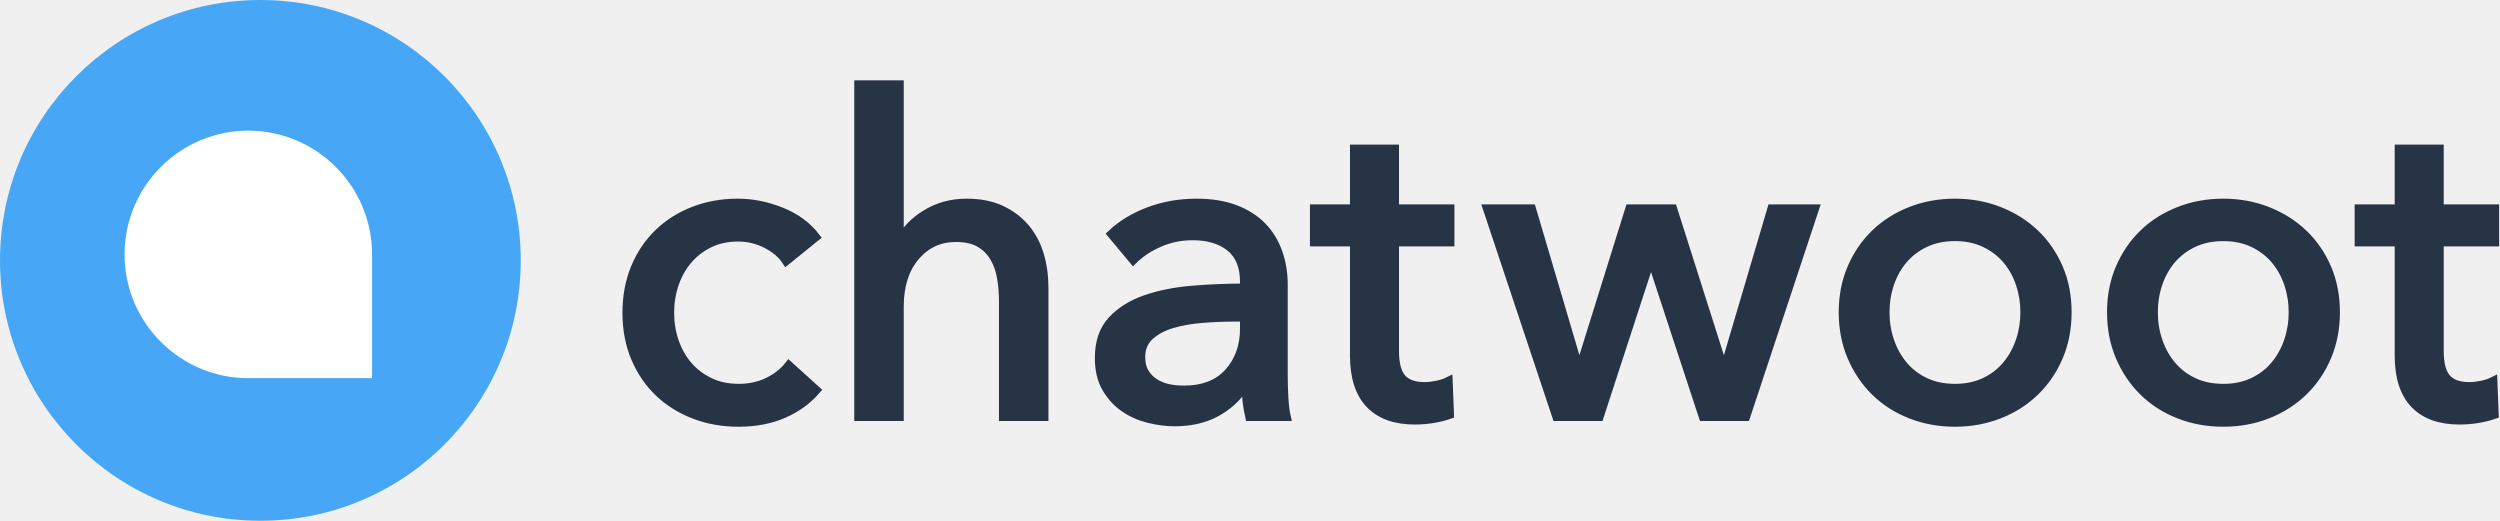
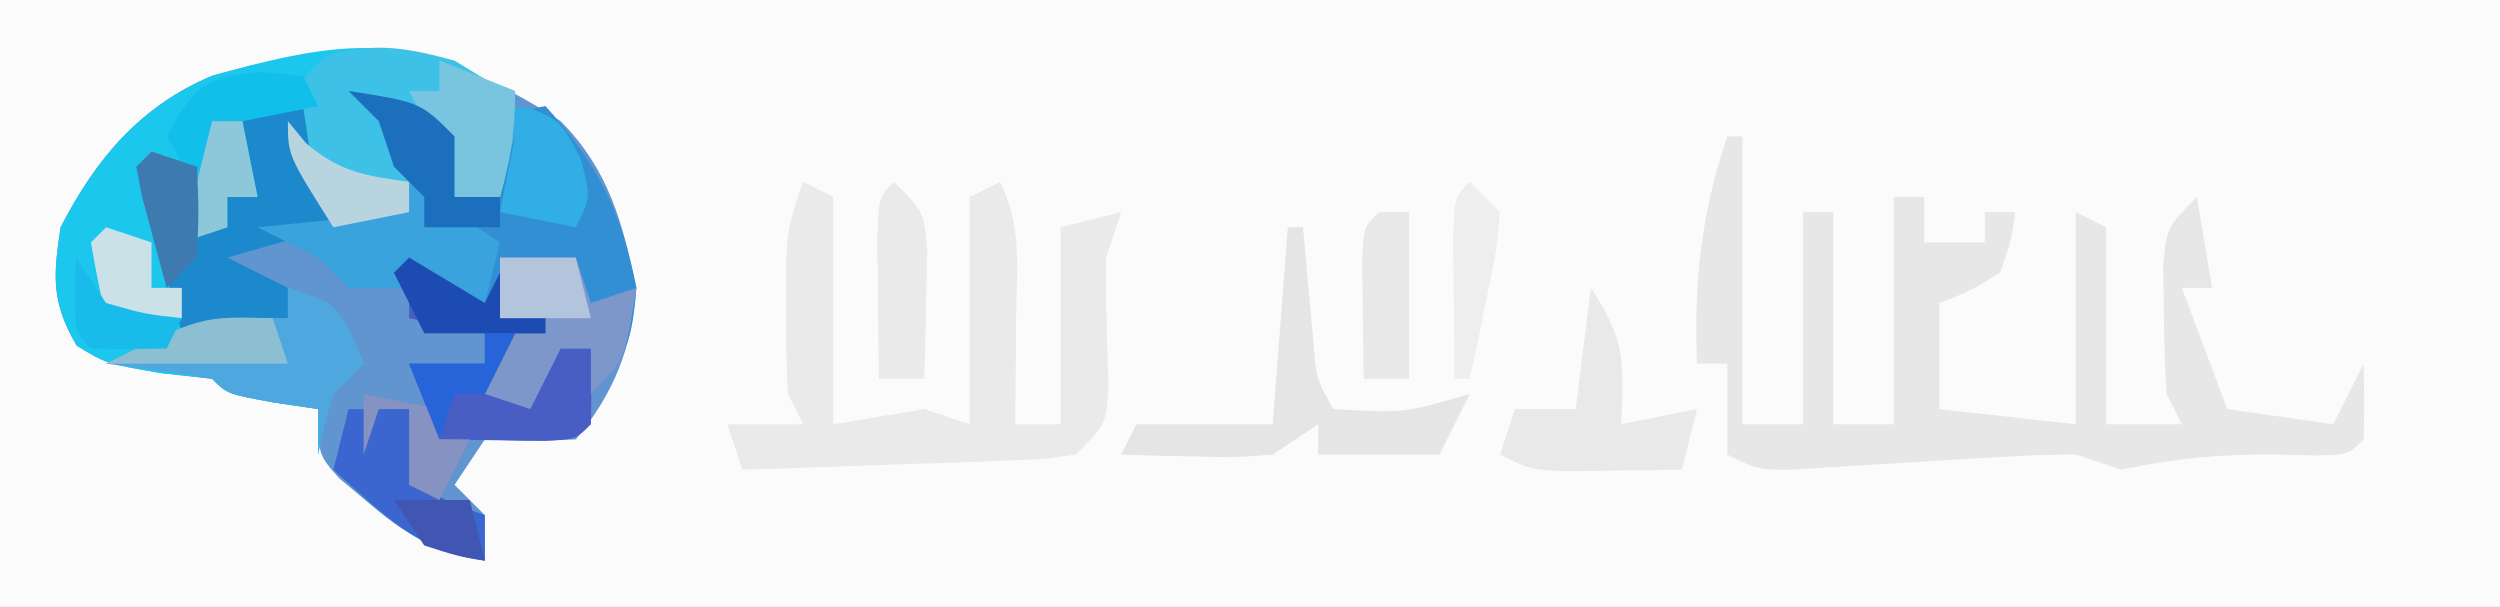
- <svg xmlns="http://www.w3.org/2000/svg" width="2458px" height="512px" viewBox="0 0 2458 512" version="1.1">
-   <g id="Logo" stroke="none" stroke-width="1" fill="none" fill-rule="evenodd">
-     <g id="on_white" fill-rule="nonzero">
-       <g id="woot-log">
-         <circle id="Oval" fill="#47A7F6" cx="256" cy="256" r="256" />
-         <path d="M362.808,368.808 L244.123,368.808 C178.699,368.808 125.457,315.562 125.457,250.122 C125.457,184.703 178.699,131.457 244.124,131.457 C309.565,131.457 362.808,184.703 362.808,250.122 L362.808,368.808 Z" id="Fill-1" stroke="#FFFFFF" stroke-width="6" fill="#FFFFFF" />
-       </g>
-       <path d="M772.982,256.848 C768.658,250.217 762.171,244.667 753.522,240.198 C744.872,235.73 735.647,233.495 725.844,233.495 C715.177,233.495 705.735,235.513 697.518,239.55 C689.302,243.586 682.31,248.992 676.544,255.767 C670.778,262.542 666.381,270.398 663.354,279.336 C660.327,288.273 658.813,297.643 658.813,307.446 C658.813,317.248 660.327,326.618 663.354,335.555 C666.381,344.493 670.778,352.349 676.544,359.124 C682.31,365.899 689.374,371.305 697.735,375.341 C706.095,379.378 715.609,381.396 726.277,381.396 C736.656,381.396 746.098,379.378 754.603,375.341 C763.108,371.305 770.099,365.827 775.577,358.908 L802.822,383.558 C794.173,393.649 783.361,401.505 770.387,407.127 C757.414,412.749 742.71,415.56 726.277,415.56 C710.42,415.56 695.789,412.965 682.382,407.776 C668.976,402.586 657.372,395.307 647.569,385.937 C637.767,376.567 630.055,365.251 624.433,351.989 C618.811,338.727 616,323.879 616,307.446 C616,291.3 618.739,276.597 624.217,263.335 C629.695,250.073 637.335,238.685 647.137,229.171 C656.939,219.657 668.544,212.305 681.95,207.115 C695.356,201.926 709.843,199.331 725.412,199.331 C739.827,199.331 754.17,202.214 768.441,207.98 C782.713,213.746 794.028,222.107 802.389,233.063 L772.982,256.848 Z M885.421,236.09 C890.322,225.999 898.683,217.35 910.504,210.143 C922.324,202.935 935.586,199.331 950.29,199.331 C963.552,199.331 974.94,201.565 984.454,206.034 C993.968,210.503 1001.896,216.485 1008.239,223.981 C1014.582,231.477 1019.267,240.27 1022.294,250.361 C1025.321,260.452 1026.835,271.263 1026.835,282.795 L1026.835,409.938 L986.184,409.938 L986.184,296.634 C986.184,288.273 985.535,280.345 984.238,272.849 C982.94,265.353 980.562,258.722 977.102,252.956 C973.643,247.19 968.958,242.577 963.047,239.117 C957.137,235.658 949.425,233.928 939.911,233.928 C923.766,233.928 910.504,240.054 900.125,252.307 C889.746,264.56 884.556,280.921 884.556,301.391 L884.556,409.938 L843.905,409.938 L843.905,83 L884.556,83 L884.556,236.09 L885.421,236.09 Z M1223.171,277.174 C1223.171,261.893 1218.558,250.577 1209.332,243.226 C1200.106,235.874 1187.853,232.198 1172.573,232.198 C1161.041,232.198 1150.157,234.432 1139.923,238.901 C1129.688,243.37 1121.111,249.064 1114.191,255.983 L1092.568,230.036 C1102.659,220.522 1114.984,213.026 1129.544,207.548 C1144.103,202.07 1159.743,199.331 1176.465,199.331 C1191.169,199.331 1203.926,201.421 1214.738,205.602 C1225.549,209.782 1234.415,215.476 1241.334,222.684 C1248.253,229.892 1253.443,238.396 1256.902,248.199 C1260.362,258.001 1262.092,268.524 1262.092,279.768 L1262.092,369.287 C1262.092,376.206 1262.308,383.486 1262.741,391.126 C1263.173,398.766 1263.966,405.037 1265.119,409.938 L1228.36,409.938 C1226.054,400.136 1224.9,390.333 1224.9,380.531 L1223.603,380.531 C1216.107,391.487 1206.665,399.991 1195.277,406.046 C1183.889,412.1 1170.411,415.128 1154.842,415.128 C1146.77,415.128 1138.337,414.046 1129.544,411.884 C1120.75,409.722 1112.75,406.19 1105.542,401.289 C1098.334,396.388 1092.352,389.901 1087.595,381.828 C1082.838,373.756 1080.46,363.809 1080.46,351.989 C1080.46,336.42 1084.64,324.095 1093.001,315.014 C1101.362,305.932 1112.317,299.013 1125.868,294.256 C1139.418,289.499 1154.698,286.399 1171.708,284.958 C1188.718,283.516 1205.872,282.795 1223.171,282.795 L1223.171,277.174 Z M1213.224,312.203 C1203.133,312.203 1192.682,312.635 1181.871,313.5 C1171.059,314.365 1161.257,316.095 1152.464,318.689 C1143.67,321.284 1136.391,325.176 1130.625,330.366 C1124.859,335.555 1121.976,342.475 1121.976,351.124 C1121.976,357.178 1123.201,362.224 1125.651,366.26 C1128.102,370.296 1131.345,373.612 1135.382,376.206 C1139.418,378.801 1143.887,380.603 1148.788,381.612 C1153.689,382.621 1158.734,383.126 1163.924,383.126 C1182.952,383.126 1197.584,377.432 1207.818,366.044 C1218.053,354.655 1223.171,340.312 1223.171,323.014 L1223.171,312.203 L1213.224,312.203 Z M1425.993,238.252 L1371.504,238.252 L1371.504,345.069 C1371.504,357.467 1373.81,366.332 1378.423,371.666 C1383.036,376.999 1390.388,379.666 1400.478,379.666 C1404.226,379.666 1408.263,379.234 1412.587,378.369 C1416.912,377.504 1420.804,376.206 1424.264,374.477 L1425.561,407.776 C1420.66,409.506 1415.254,410.875 1409.344,411.884 C1403.433,412.893 1397.307,413.398 1390.964,413.398 C1371.648,413.398 1356.872,408.064 1346.637,397.397 C1336.402,386.729 1331.285,370.729 1331.285,349.394 L1331.285,238.252 L1291.931,238.252 L1291.931,204.953 L1331.285,204.953 L1331.285,146.139 L1371.504,146.139 L1371.504,204.953 L1425.993,204.953 L1425.993,238.252 Z M1506.078,204.953 L1552.351,361.503 L1553.216,361.503 L1602.083,204.953 L1644.897,204.953 L1694.629,361.503 L1695.494,361.503 L1741.767,204.953 L1784.581,204.953 L1716.685,409.938 L1674.304,409.938 L1623.706,255.983 L1622.841,255.983 L1572.676,409.938 L1530.295,409.938 L1461.967,204.953 L1506.078,204.953 Z M2032.811,307.013 C2032.811,322.87 2030,337.429 2024.378,350.691 C2018.756,363.953 2010.972,375.413 2001.026,385.072 C1991.079,394.73 1979.331,402.226 1965.78,407.56 C1952.23,412.893 1937.671,415.56 1922.102,415.56 C1906.534,415.56 1891.974,412.893 1878.424,407.56 C1864.873,402.226 1853.197,394.73 1843.395,385.072 C1833.592,375.413 1825.88,363.953 1820.258,350.691 C1814.636,337.429 1811.825,322.87 1811.825,307.013 C1811.825,291.156 1814.636,276.669 1820.258,263.551 C1825.88,250.433 1833.592,239.117 1843.395,229.603 C1853.197,220.089 1864.873,212.665 1878.424,207.332 C1891.974,201.998 1906.534,199.331 1922.102,199.331 C1937.671,199.331 1952.23,201.998 1965.78,207.332 C1979.331,212.665 1991.079,220.089 2001.026,229.603 C2010.972,239.117 2018.756,250.433 2024.378,263.551 C2030,276.669 2032.811,291.156 2032.811,307.013 Z M1990.43,307.013 C1990.43,297.211 1988.917,287.841 1985.89,278.903 C1982.862,269.966 1978.466,262.11 1972.7,255.334 C1966.934,248.559 1959.798,243.154 1951.293,239.117 C1942.788,235.081 1933.058,233.063 1922.102,233.063 C1911.146,233.063 1901.416,235.081 1892.911,239.117 C1884.406,243.154 1877.271,248.559 1871.505,255.334 C1865.738,262.11 1861.342,269.966 1858.315,278.903 C1855.287,287.841 1853.774,297.211 1853.774,307.013 C1853.774,316.816 1855.287,326.185 1858.315,335.123 C1861.342,344.06 1865.738,351.989 1871.505,358.908 C1877.271,365.827 1884.406,371.305 1892.911,375.341 C1901.416,379.378 1911.146,381.396 1922.102,381.396 C1933.058,381.396 1942.788,379.378 1951.293,375.341 C1959.798,371.305 1966.934,365.827 1972.7,358.908 C1978.466,351.989 1982.862,344.06 1985.89,335.123 C1988.917,326.185 1990.43,316.816 1990.43,307.013 Z M2296.611,307.013 C2296.611,322.87 2293.8,337.429 2288.178,350.691 C2282.556,363.953 2274.771,375.413 2264.825,385.072 C2254.878,394.73 2243.13,402.226 2229.58,407.56 C2216.029,412.893 2201.47,415.56 2185.901,415.56 C2170.333,415.56 2155.774,412.893 2142.223,407.56 C2128.673,402.226 2116.996,394.73 2107.194,385.072 C2097.392,375.413 2089.68,363.953 2084.058,350.691 C2078.436,337.429 2075.625,322.87 2075.625,307.013 C2075.625,291.156 2078.436,276.669 2084.058,263.551 C2089.68,250.433 2097.392,239.117 2107.194,229.603 C2116.996,220.089 2128.673,212.665 2142.223,207.332 C2155.774,201.998 2170.333,199.331 2185.901,199.331 C2201.47,199.331 2216.029,201.998 2229.58,207.332 C2243.13,212.665 2254.878,220.089 2264.825,229.603 C2274.771,239.117 2282.556,250.433 2288.178,263.551 C2293.8,276.669 2296.611,291.156 2296.611,307.013 Z M2254.23,307.013 C2254.23,297.211 2252.716,287.841 2249.689,278.903 C2246.662,269.966 2242.265,262.11 2236.499,255.334 C2230.733,248.559 2223.597,243.154 2215.092,239.117 C2206.587,235.081 2196.857,233.063 2185.901,233.063 C2174.946,233.063 2165.215,235.081 2156.71,239.117 C2148.205,243.154 2141.07,248.559 2135.304,255.334 C2129.538,262.11 2125.141,269.966 2122.114,278.903 C2119.087,287.841 2117.573,297.211 2117.573,307.013 C2117.573,316.816 2119.087,326.185 2122.114,335.123 C2125.141,344.06 2129.538,351.989 2135.304,358.908 C2141.07,365.827 2148.205,371.305 2156.71,375.341 C2165.215,379.378 2174.946,381.396 2185.901,381.396 C2196.857,381.396 2206.587,379.378 2215.092,375.341 C2223.597,371.305 2230.733,365.827 2236.499,358.908 C2242.265,351.989 2246.662,344.06 2249.689,335.123 C2252.716,326.185 2254.23,316.816 2254.23,307.013 Z M2453.16,238.252 L2398.671,238.252 L2398.671,345.069 C2398.671,357.467 2400.977,366.332 2405.59,371.666 C2410.203,376.999 2417.554,379.666 2427.645,379.666 C2431.393,379.666 2435.429,379.234 2439.754,378.369 C2444.079,377.504 2447.971,376.206 2451.43,374.477 L2452.728,407.776 C2447.827,409.506 2442.421,410.875 2436.511,411.884 C2430.6,412.893 2424.474,413.398 2418.131,413.398 C2398.815,413.398 2384.039,408.064 2373.804,397.397 C2363.569,386.729 2358.452,370.729 2358.452,349.394 L2358.452,238.252 L2319.098,238.252 L2319.098,204.953 L2358.452,204.953 L2358.452,146.139 L2398.671,146.139 L2398.671,204.953 L2453.16,204.953 L2453.16,238.252 Z" id="chatwoot" stroke="#273445" stroke-width="8" fill="#273444" />
-     </g>
-   </g>
+ <svg xmlns="http://www.w3.org/2000/svg" version="1.1" width="165" height="40">
+   <path d="M0 0 C54.45 0 108.9 0 165 0 C165 13.2 165 26.4 165 40 C110.55 40 56.1 40 0 40 C0 26.8 0 13.6 0 0 Z " fill="#FBFBFB" transform="translate(0,0)" />
+   <path d="M0 0 C3.158 3.158 4.09 6.676 5 11 C4.719 14.935 3.526 17.952 1 21 C-2.062 21.125 -2.062 21.125 -5 21 C-5.66 21.99 -6.32 22.98 -7 24 C-6.34 24.66 -5.68 25.32 -5 26 C-5 26.99 -5 27.98 -5 29 C-8.301 28.401 -10.214 27.303 -12.75 25.125 C-13.67 24.355 -13.67 24.355 -14.609 23.57 C-16 22 -16 22 -16 19 C-16.969 18.856 -17.939 18.711 -18.938 18.562 C-22 18 -22 18 -23 17 C-24.114 16.876 -25.227 16.753 -26.375 16.625 C-30 16 -30 16 -31.938 14.812 C-33.607 11.965 -33.501 10.26 -33 7 C-30.661 2.466 -27.755 -0.992 -23 -3 C-13.925 -5.543 -7.915 -5.227 0 0 Z " fill="#6095CF" transform="translate(37,8)" />
+   <path d="M0 0 C0.536 0.516 1.073 1.031 1.625 1.562 C1.625 3.719 1.178 5.487 0.625 7.562 C-0.365 7.562 -1.355 7.562 -2.375 7.562 C-3.035 5.912 -3.695 4.263 -4.375 2.562 C-5.035 2.562 -5.695 2.562 -6.375 2.562 C-6.128 3.491 -6.128 3.491 -5.875 4.438 C-5.375 6.562 -5.375 6.562 -5.375 8.562 C-7.025 8.893 -8.675 9.223 -10.375 9.562 C-13.375 4.812 -13.375 4.812 -13.375 2.562 C-14.365 2.562 -15.355 2.562 -16.375 2.562 C-16.045 4.213 -15.715 5.862 -15.375 7.562 C-16.035 7.562 -16.695 7.562 -17.375 7.562 C-17.375 8.223 -17.375 8.883 -17.375 9.562 C-18.365 9.893 -19.355 10.223 -20.375 10.562 C-20.375 8.912 -20.375 7.263 -20.375 5.562 C-21.035 5.562 -21.695 5.562 -22.375 5.562 C-21.385 8.863 -20.395 12.162 -19.375 15.562 C-17.395 15.562 -15.415 15.562 -13.375 15.562 C-13.375 14.902 -13.375 14.242 -13.375 13.562 C-10.375 14.562 -10.375 14.562 -9.188 16.625 C-8.919 17.264 -8.651 17.904 -8.375 18.562 C-9.035 19.223 -9.695 19.883 -10.375 20.562 C-11.018 22.631 -11.018 22.631 -11.375 24.562 C-11.375 23.573 -11.375 22.582 -11.375 21.562 C-12.344 21.418 -13.314 21.274 -14.312 21.125 C-17.375 20.562 -17.375 20.562 -18.375 19.562 C-19.489 19.439 -20.602 19.315 -21.75 19.188 C-25.375 18.562 -25.375 18.562 -27.312 17.375 C-28.982 14.527 -28.876 12.822 -28.375 9.562 C-26.036 5.029 -23.13 1.57 -18.375 -0.438 C-11.959 -2.235 -6.002 -3.633 0 0 Z " fill="#1BC7ED" transform="translate(32.375,5.4375)" />
+   <path d="M0 0 C0.33 0 0.66 0 1 0 C1 6.27 1 12.54 1 19 C2.32 19 3.64 19 5 19 C5 14.38 5 9.76 5 5 C5.66 5 6.32 5 7 5 C7 9.62 7 14.24 7 19 C8.32 19 9.64 19 11 19 C11 14.05 11 9.1 11 4 C11.66 4 12.32 4 13 4 C13 4.99 13 5.98 13 7 C14.32 7 15.64 7 17 7 C17 6.34 17 5.68 17 5 C17.66 5 18.32 5 19 5 C18.75 6.875 18.75 6.875 18 9 C15.938 10.25 15.938 10.25 14 11 C14 13.31 14 15.62 14 18 C16.97 18.33 19.94 18.66 23 19 C23 14.38 23 9.76 23 5 C23.66 5.33 24.32 5.66 25 6 C25 10.29 25 14.58 25 19 C26.65 19 28.3 19 30 19 C29.67 18.34 29.34 17.68 29 17 C28.879 15.17 28.825 13.334 28.812 11.5 C28.798 10.52 28.784 9.541 28.77 8.531 C29 6 29 6 31 4 C31.495 6.97 31.495 6.97 32 10 C31.34 10 30.68 10 30 10 C30.99 12.64 31.98 15.28 33 18 C35.31 18.33 37.62 18.66 40 19 C40.66 17.68 41.32 16.36 42 15 C42.043 16.666 42.041 18.334 42 20 C41 21 41 21 38.891 21.062 C38.019 21.042 37.148 21.021 36.25 21 C32.654 20.954 29.521 21.253 26 22 C25.01 21.67 24.02 21.34 23 21 C21.394 20.996 19.787 21.056 18.184 21.156 C17.255 21.209 16.326 21.262 15.369 21.316 C14.402 21.377 13.434 21.438 12.438 21.5 C10.52 21.62 8.602 21.734 6.684 21.844 C5.833 21.897 4.983 21.951 4.107 22.006 C2 22 2 22 0 21 C0 19.02 0 17.04 0 15 C-0.66 15 -1.32 15 -2 15 C-2.194 9.473 -1.748 5.244 0 0 Z " fill="#E7E7E7" transform="translate(114,9)" />
+   <path d="M0 0 C4.75 0.75 4.75 0.75 7 3 C7 4.32 7 5.64 7 7 C7.99 6.67 8.98 6.34 10 6 C10.33 5.01 10.66 4.02 11 3 C10.01 2.67 9.02 2.34 8 2 C9.65 1.67 11.3 1.34 13 1 C16.444 4.789 18.012 7.968 19 13 C18.694 16.445 18.462 17.538 16 20 C16 19.01 16 18.02 16 17 C15.34 17 14.68 17 14 17 C13.34 18.32 12.68 19.64 12 21 C11.01 20.67 10.02 20.34 9 20 C9.66 18.68 10.32 17.36 11 16 C11.66 16 12.32 16 13 16 C13 15.34 13 14.68 13 14 C12.01 14.33 11.02 14.66 10 15 C8.314 14.383 6.646 13.717 5 13 C4.34 13 3.68 13 3 13 C2.01 13 1.02 13 0 13 C-0.66 12.34 -1.32 11.68 -2 11 C-3.32 10.34 -4.64 9.68 -6 9 C-2.7 8.67 0.6 8.34 4 8 C2.73 3.585 2.73 3.585 0 0 Z " fill="#338FD3" transform="translate(23,6)" />
+   <path d="M0 0 C0.66 0.33 1.32 0.66 2 1 C2 5.95 2 10.9 2 16 C3.98 15.67 5.96 15.34 8 15 C8.99 15.33 9.98 15.66 11 16 C11 11.05 11 6.1 11 1 C11.66 0.67 12.32 0.34 13 0 C14.502 3.003 14.093 5.791 14.062 9.125 C14.053 10.406 14.044 11.688 14.035 13.008 C14.024 13.995 14.012 14.983 14 16 C14.99 16 15.98 16 17 16 C17 11.71 17 7.42 17 3 C18.32 2.67 19.64 2.34 21 2 C20.67 2.99 20.34 3.98 20 5 C19.97 7.84 20.066 10.665 20.16 13.504 C20 16 20 16 18 18 C15.753 18.319 15.753 18.319 12.992 18.414 C12.006 18.453 11.02 18.491 10.004 18.531 C8.455 18.578 8.455 18.578 6.875 18.625 C5.315 18.683 5.315 18.683 3.723 18.742 C1.149 18.837 -1.425 18.922 -4 19 C-4.33 18.01 -4.66 17.02 -5 16 C-3.35 16 -1.7 16 0 16 C-0.33 15.34 -0.66 14.68 -1 14 C-1.096 12.19 -1.13 10.375 -1.125 8.562 C-1.128 7.594 -1.13 6.626 -1.133 5.629 C-1 3 -1 3 0 0 Z " fill="#EAEAEA" transform="translate(53,12)" />
+   <path d="M0 0 C2.375 1.438 2.375 1.438 4 3 C4 5.156 3.553 6.924 3 9 C2.01 9 1.02 9 0 9 C-0.66 7.35 -1.32 5.7 -2 4 C-2.66 4 -3.32 4 -4 4 C-3.835 4.619 -3.67 5.237 -3.5 5.875 C-3 8 -3 8 -3 10 C-4.65 10.33 -6.3 10.66 -8 11 C-9.941 8.282 -11.016 6.703 -10.938 3.312 C-10 1 -10 1 -8.312 -0.375 C-5.184 -1.22 -3.116 -0.844 0 0 Z " fill="#3EC1E6" transform="translate(30,4)" />
+   <path d="M0 0 C1.65 0 3.3 0 5 0 C5.144 0.949 5.289 1.897 5.438 2.875 C5.829 5.893 5.829 5.893 7 8 C4.69 8.66 2.38 9.32 0 10 C1.32 10.66 2.64 11.32 4 12 C4 12.66 4 13.32 4 14 C1.69 14.33 -0.62 14.66 -3 15 C-3.99 11.37 -4.98 7.74 -6 4 C-4.68 4 -3.36 4 -2 4 C-2 5.32 -2 6.64 -2 8 C-1.34 8 -0.68 8 0 8 C0 7.34 0 6.68 0 6 C0.66 6 1.32 6 2 6 C1.34 4.02 0.68 2.04 0 0 Z " fill="#1C89CC" transform="translate(15,7)" />
+   <path d="M0 0 C1.65 0.99 3.3 1.98 5 3 C5.33 2.34 5.66 1.68 6 1 C6.33 1.66 6.66 2.32 7 3 C7.66 3 8.32 3 9 3 C9 3.66 9 4.32 9 5 C8.34 5 7.68 5 7 5 C6.67 6.32 6.34 7.64 6 9 C6.99 8.67 7.98 8.34 9 8 C9.33 7.34 9.66 6.68 10 6 C10.66 6 11.32 6 12 6 C12.043 7.666 12.041 9.334 12 11 C11 12 11 12 8.934 12.098 C8.11 12.086 7.286 12.074 6.438 12.062 C5.611 12.053 4.785 12.044 3.934 12.035 C3.296 12.024 2.657 12.012 2 12 C1.34 10.35 0.68 8.7 0 7 C1.65 7 3.3 7 5 7 C5 6.34 5 5.68 5 5 C3.35 4.67 1.7 4.34 0 4 C0 2.68 0 1.36 0 0 Z " fill="#485EC5" transform="translate(27,17)" />
+   <path d="M0 0 C3 1 3 1 4.188 3.062 C4.456 3.702 4.724 4.341 5 5 C4.34 5.66 3.68 6.32 3 7 C2.357 9.069 2.357 9.069 2 11 C2 10.01 2 9.02 2 8 C1.031 7.856 0.061 7.711 -0.938 7.562 C-4 7 -4 7 -5 6 C-7.328 5.632 -9.662 5.298 -12 5 C-7.594 2.797 -5.025 1.891 0 2 C0 1.34 0 0.68 0 0 Z " fill="#4EA8DF" transform="translate(19,19)" />
+   <path d="M0 0 C0.33 0 0.66 0 1 0 C1.061 0.699 1.121 1.397 1.184 2.117 C1.267 3.027 1.351 3.937 1.438 4.875 C1.519 5.78 1.6 6.685 1.684 7.617 C1.87 10.011 1.87 10.011 3 12 C7.651 12.269 7.651 12.269 12 11 C11.34 12.32 10.68 13.64 10 15 C7.36 15 4.72 15 2 15 C2 14.34 2 13.68 2 13 C1.01 13.66 0.02 14.32 -1 15 C-3.48 15.195 -3.48 15.195 -6.188 15.125 C-7.089 15.107 -7.99 15.089 -8.918 15.07 C-9.605 15.047 -10.292 15.024 -11 15 C-10.67 14.34 -10.34 13.68 -10 13 C-7.03 13 -4.06 13 -1 13 C-0.67 8.71 -0.34 4.42 0 0 Z " fill="#E5E5E5" transform="translate(85,15)" />
+   <path d="M0 0 C1.65 0 3.3 0 5 0 C5.33 0.99 5.66 1.98 6 3 C6.99 2.67 7.98 2.34 9 2 C8.25 6.75 8.25 6.75 6 9 C6 8.01 6 7.02 6 6 C5.34 6 4.68 6 4 6 C3.34 7.32 2.68 8.64 2 10 C1.01 9.67 0.02 9.34 -1 9 C-0.34 7.68 0.32 6.36 1 5 C1.66 5 2.32 5 3 5 C3 4.34 3 3.68 3 3 C2.01 3.33 1.02 3.66 0 4 C0 2.68 0 1.36 0 0 Z " fill="#7E97CA" transform="translate(33,17)" />
+   <path d="M0 0 C1.98 1.32 3.96 2.64 6 4 C5.67 5.32 5.34 6.64 5 8 C4.381 7.835 3.763 7.67 3.125 7.5 C1.039 6.924 1.039 6.924 -1 7 C-1.99 7 -2.98 7 -4 7 C-4.66 6.34 -5.32 5.68 -6 5 C-7.32 4.34 -8.64 3.68 -10 3 C-6.7 2.67 -3.4 2.34 0 2 C0 1.34 0 0.68 0 0 Z " fill="#3AA2DD" transform="translate(27,12)" />
+   <path d="M0 0 C2.29 3.435 2.178 4.985 2 9 C3.65 8.67 5.3 8.34 7 8 C6.67 9.32 6.34 10.64 6 12 C4.375 12.027 2.75 12.046 1.125 12.062 C-0.232 12.08 -0.232 12.08 -1.617 12.098 C-4 12 -4 12 -6 11 C-5.67 10.01 -5.34 9.02 -5 8 C-3.68 8 -2.36 8 -1 8 C-0.67 5.36 -0.34 2.72 0 0 Z " fill="#E9E9E9" transform="translate(105,19)" />
+   <path d="M0 0 C0.928 0.083 1.856 0.165 2.812 0.25 C3.143 0.91 3.473 1.57 3.812 2.25 C2.163 2.58 0.512 2.91 -1.188 3.25 C-0.858 4.9 -0.527 6.55 -0.188 8.25 C-0.848 8.25 -1.508 8.25 -2.188 8.25 C-2.188 8.91 -2.188 9.57 -2.188 10.25 C-3.178 10.58 -4.168 10.91 -5.188 11.25 C-5.167 10.466 -5.146 9.682 -5.125 8.875 C-5.001 6.269 -5.001 6.269 -6.188 4.25 C-4.364 1.009 -3.825 0.3 0 0 Z " fill="#10C0EA" transform="translate(17.1875,4.75)" />
+   <path d="M0 0 C1.32 0 2.64 0 4 0 C4.082 0.784 4.165 1.567 4.25 2.375 C4.728 5.147 4.728 5.147 7.062 6.312 C7.702 6.539 8.341 6.766 9 7 C9 7.99 9 8.98 9 10 C4.621 9.495 2.183 6.822 -1 4 C-0.67 2.68 -0.34 1.36 0 0 Z " fill="#3B66D0" transform="translate(23,27)" />
+   <path d="M0 0 C2 2 2 2 2.195 4.602 C2.172 5.599 2.149 6.597 2.125 7.625 C2.107 8.628 2.089 9.631 2.07 10.664 C2.036 11.82 2.036 11.82 2 13 C1.01 13 0.02 13 -1 13 C-1.027 11.021 -1.046 9.042 -1.062 7.062 C-1.074 5.96 -1.086 4.858 -1.098 3.723 C-1 1 -1 1 0 0 Z " fill="#EAEAEA" transform="translate(59,12)" />
+   <path d="M0 0 C0.66 0 1.32 0 2 0 C2 3.63 2 7.26 2 11 C1.01 11 0.02 11 -1 11 C-1.027 9.354 -1.046 7.708 -1.062 6.062 C-1.074 5.146 -1.086 4.229 -1.098 3.285 C-1 1 -1 1 0 0 Z " fill="#E8E8E8" transform="translate(91,14)" />
+   <path d="M0 0 C2 0.875 2 0.875 3.312 3.312 C4 5.875 4 5.875 3 7.875 C1.35 7.545 -0.3 7.215 -2 6.875 C-1.67 5.225 -1.34 3.575 -1 1.875 C-1.99 1.545 -2.98 1.215 -4 0.875 C-2 -0.125 -2 -0.125 0 0 Z " fill="#30AEE5" transform="translate(35,7.125)" />
+   <path d="M0 0 C2.475 0.99 2.475 0.99 5 2 C5 4.621 4.687 6.509 4 9 C3.01 9 2.02 9 1 9 C0.691 8.216 0.381 7.433 0.062 6.625 C-0.929 4.077 -0.929 4.077 -2 2 C-1.34 2 -0.68 2 0 2 C0 1.34 0 0.68 0 0 Z " fill="#79C5E0" transform="translate(29,4)" />
+   <path d="M0 0 C4.75 0.75 4.75 0.75 7 3 C7 4.32 7 5.64 7 7 C7.99 7 8.98 7 10 7 C10 7.66 10 8.32 10 9 C8.35 9 6.7 9 5 9 C5 8.34 5 7.68 5 7 C4.34 6.34 3.68 5.68 3 5 C2.67 4.01 2.34 3.02 2 2 C1.34 1.34 0.68 0.68 0 0 Z " fill="#1C6FBC" transform="translate(23,6)" />
+   <path d="M0 0 C0.99 0.33 1.98 0.66 3 1 C3 1.99 3 2.98 3 4 C3.66 4 4.32 4 5 4 C5 4.66 5 5.32 5 6 C3.35 6 1.7 6 0 6 C-0.382 4.344 -0.714 2.675 -1 1 C-0.67 0.67 -0.34 0.34 0 0 Z " fill="#C9E1E7" transform="translate(7,15)" />
+   <path d="M0 0 C1.65 0.99 3.3 1.98 5 3 C5.33 2.34 5.66 1.68 6 1 C6.33 1.66 6.66 2.32 7 3 C7.66 3 8.32 3 9 3 C9 3.66 9 4.32 9 5 C6.36 5 3.72 5 1 5 C0.34 3.68 -0.32 2.36 -1 1 C-0.67 0.67 -0.34 0.34 0 0 Z " fill="#1C4CB1" transform="translate(27,17)" />
+   <path d="M0 0 C2.475 0.495 2.475 0.495 5 1 C5 1.66 5 2.32 5 3 C5.66 3 6.32 3 7 3 C6.34 4.32 5.68 5.64 5 7 C4.34 6.67 3.68 6.34 3 6 C3 4.35 3 2.7 3 1 C2.34 1 1.68 1 1 1 C0.67 1.99 0.34 2.98 0 4 C0 2.68 0 1.36 0 0 Z " fill="#8692C2" transform="translate(24,26)" />
+   <path d="M0 0 C0.33 0.99 0.66 1.98 1 3 C-2.96 3 -6.92 3 -11 3 C-4.75 -0.125 -4.75 -0.125 0 0 Z " fill="#8DBFD3" transform="translate(18,21)" />
+   <path d="M0 0 C0.392 0.474 0.784 0.949 1.188 1.438 C3.408 3.352 5.134 3.613 8 4 C8 4.66 8 5.32 8 6 C6.35 6.33 4.7 6.66 3 7 C0 2.25 0 2.25 0 0 Z " fill="#B8D4DE" transform="translate(19,8)" />
+   <path d="M0 0 C0.66 0.66 1.32 1.32 2 2 C1.758 4.602 1.758 4.602 1.125 7.625 C0.819 9.129 0.819 9.129 0.508 10.664 C0.34 11.435 0.173 12.206 0 13 C-0.33 13 -0.66 13 -1 13 C-1.027 11.021 -1.046 9.042 -1.062 7.062 C-1.074 5.96 -1.086 4.858 -1.098 3.723 C-1 1 -1 1 0 0 Z " fill="#EEEEEE" transform="translate(97,12)" />
+   <path d="M0 0 C1.65 0 3.3 0 5 0 C5.33 1.32 5.66 2.64 6 4 C4.02 4 2.04 4 0 4 C0 2.68 0 1.36 0 0 Z " fill="#B2C5DD" transform="translate(33,17)" />
+   <path d="M0 0 C0.66 0 1.32 0 2 0 C2.33 1.65 2.66 3.3 3 5 C2.34 5 1.68 5 1 5 C1 5.66 1 6.32 1 7 C0.01 7.33 -0.98 7.66 -2 8 C-1.333 5.333 -0.667 2.667 0 0 Z " fill="#8CC7DA" transform="translate(14,8)" />
+   <path d="M0 0 C0.66 0 1.32 0 2 0 C1.34 1.32 0.68 2.64 0 4 C-0.66 4 -1.32 4 -2 4 C-2.33 4.99 -2.66 5.98 -3 7 C-3.66 5.35 -4.32 3.7 -5 2 C-3.35 2 -1.7 2 0 2 C0 1.34 0 0.68 0 0 Z " fill="#2764D9" transform="translate(32,22)" />
+   <path d="M0 0 C0.99 0.33 1.98 0.66 3 1 C3.125 3.875 3.125 3.875 3 7 C2.34 7.66 1.68 8.32 1 9 C0.639 7.689 0.286 6.376 -0.062 5.062 C-0.358 3.966 -0.358 3.966 -0.66 2.848 C-0.772 2.238 -0.884 1.628 -1 1 C-0.67 0.67 -0.34 0.34 0 0 Z " fill="#3D7AAF" transform="translate(10,10)" />
+   <path d="M0 0 C1.65 0 3.3 0 5 0 C5.33 1.32 5.66 2.64 6 4 C4.125 3.688 4.125 3.688 2 3 C1.34 2.01 0.68 1.02 0 0 Z " fill="#4155B3" transform="translate(26,33)" />
+   <path d="M0 0 C0.99 1.485 0.99 1.485 2 3 C4.563 3.73 4.563 3.73 7 4 C6.67 4.66 6.34 5.32 6 6 C4.334 6.043 2.666 6.041 1 6 C0 5 0 5 -0.062 2.438 C-0.042 1.633 -0.021 0.829 0 0 Z " fill="#18BBE9" transform="translate(5,17)" />
</svg>
